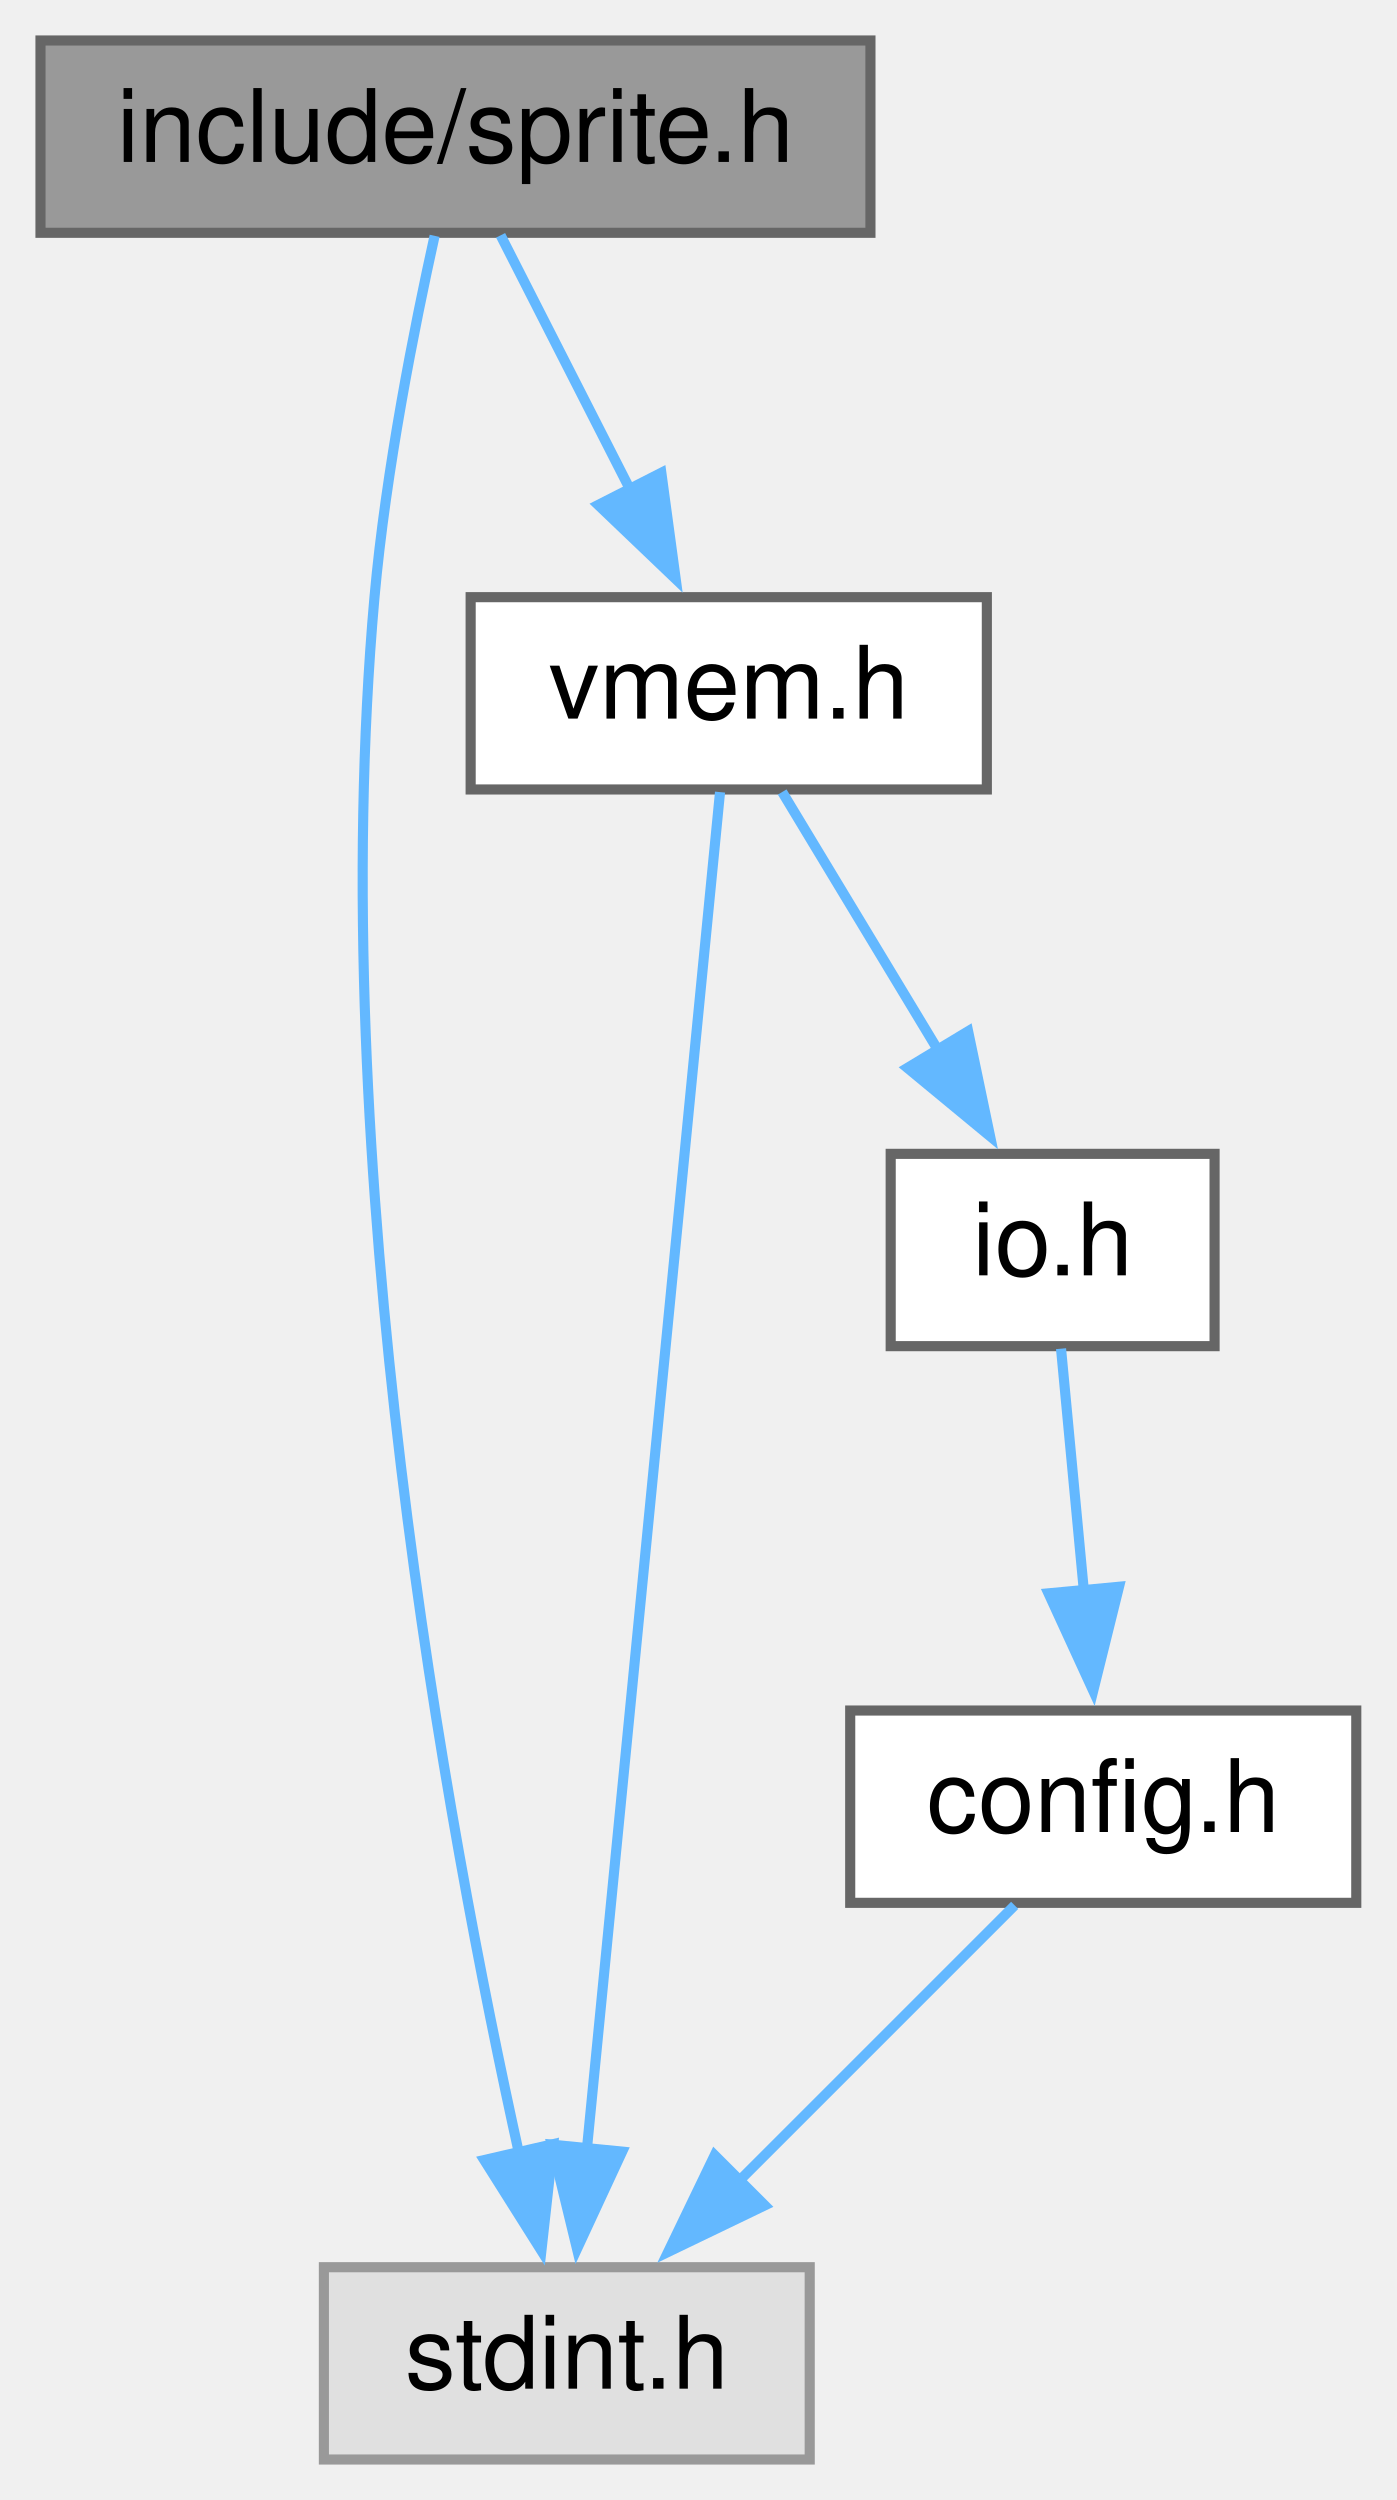
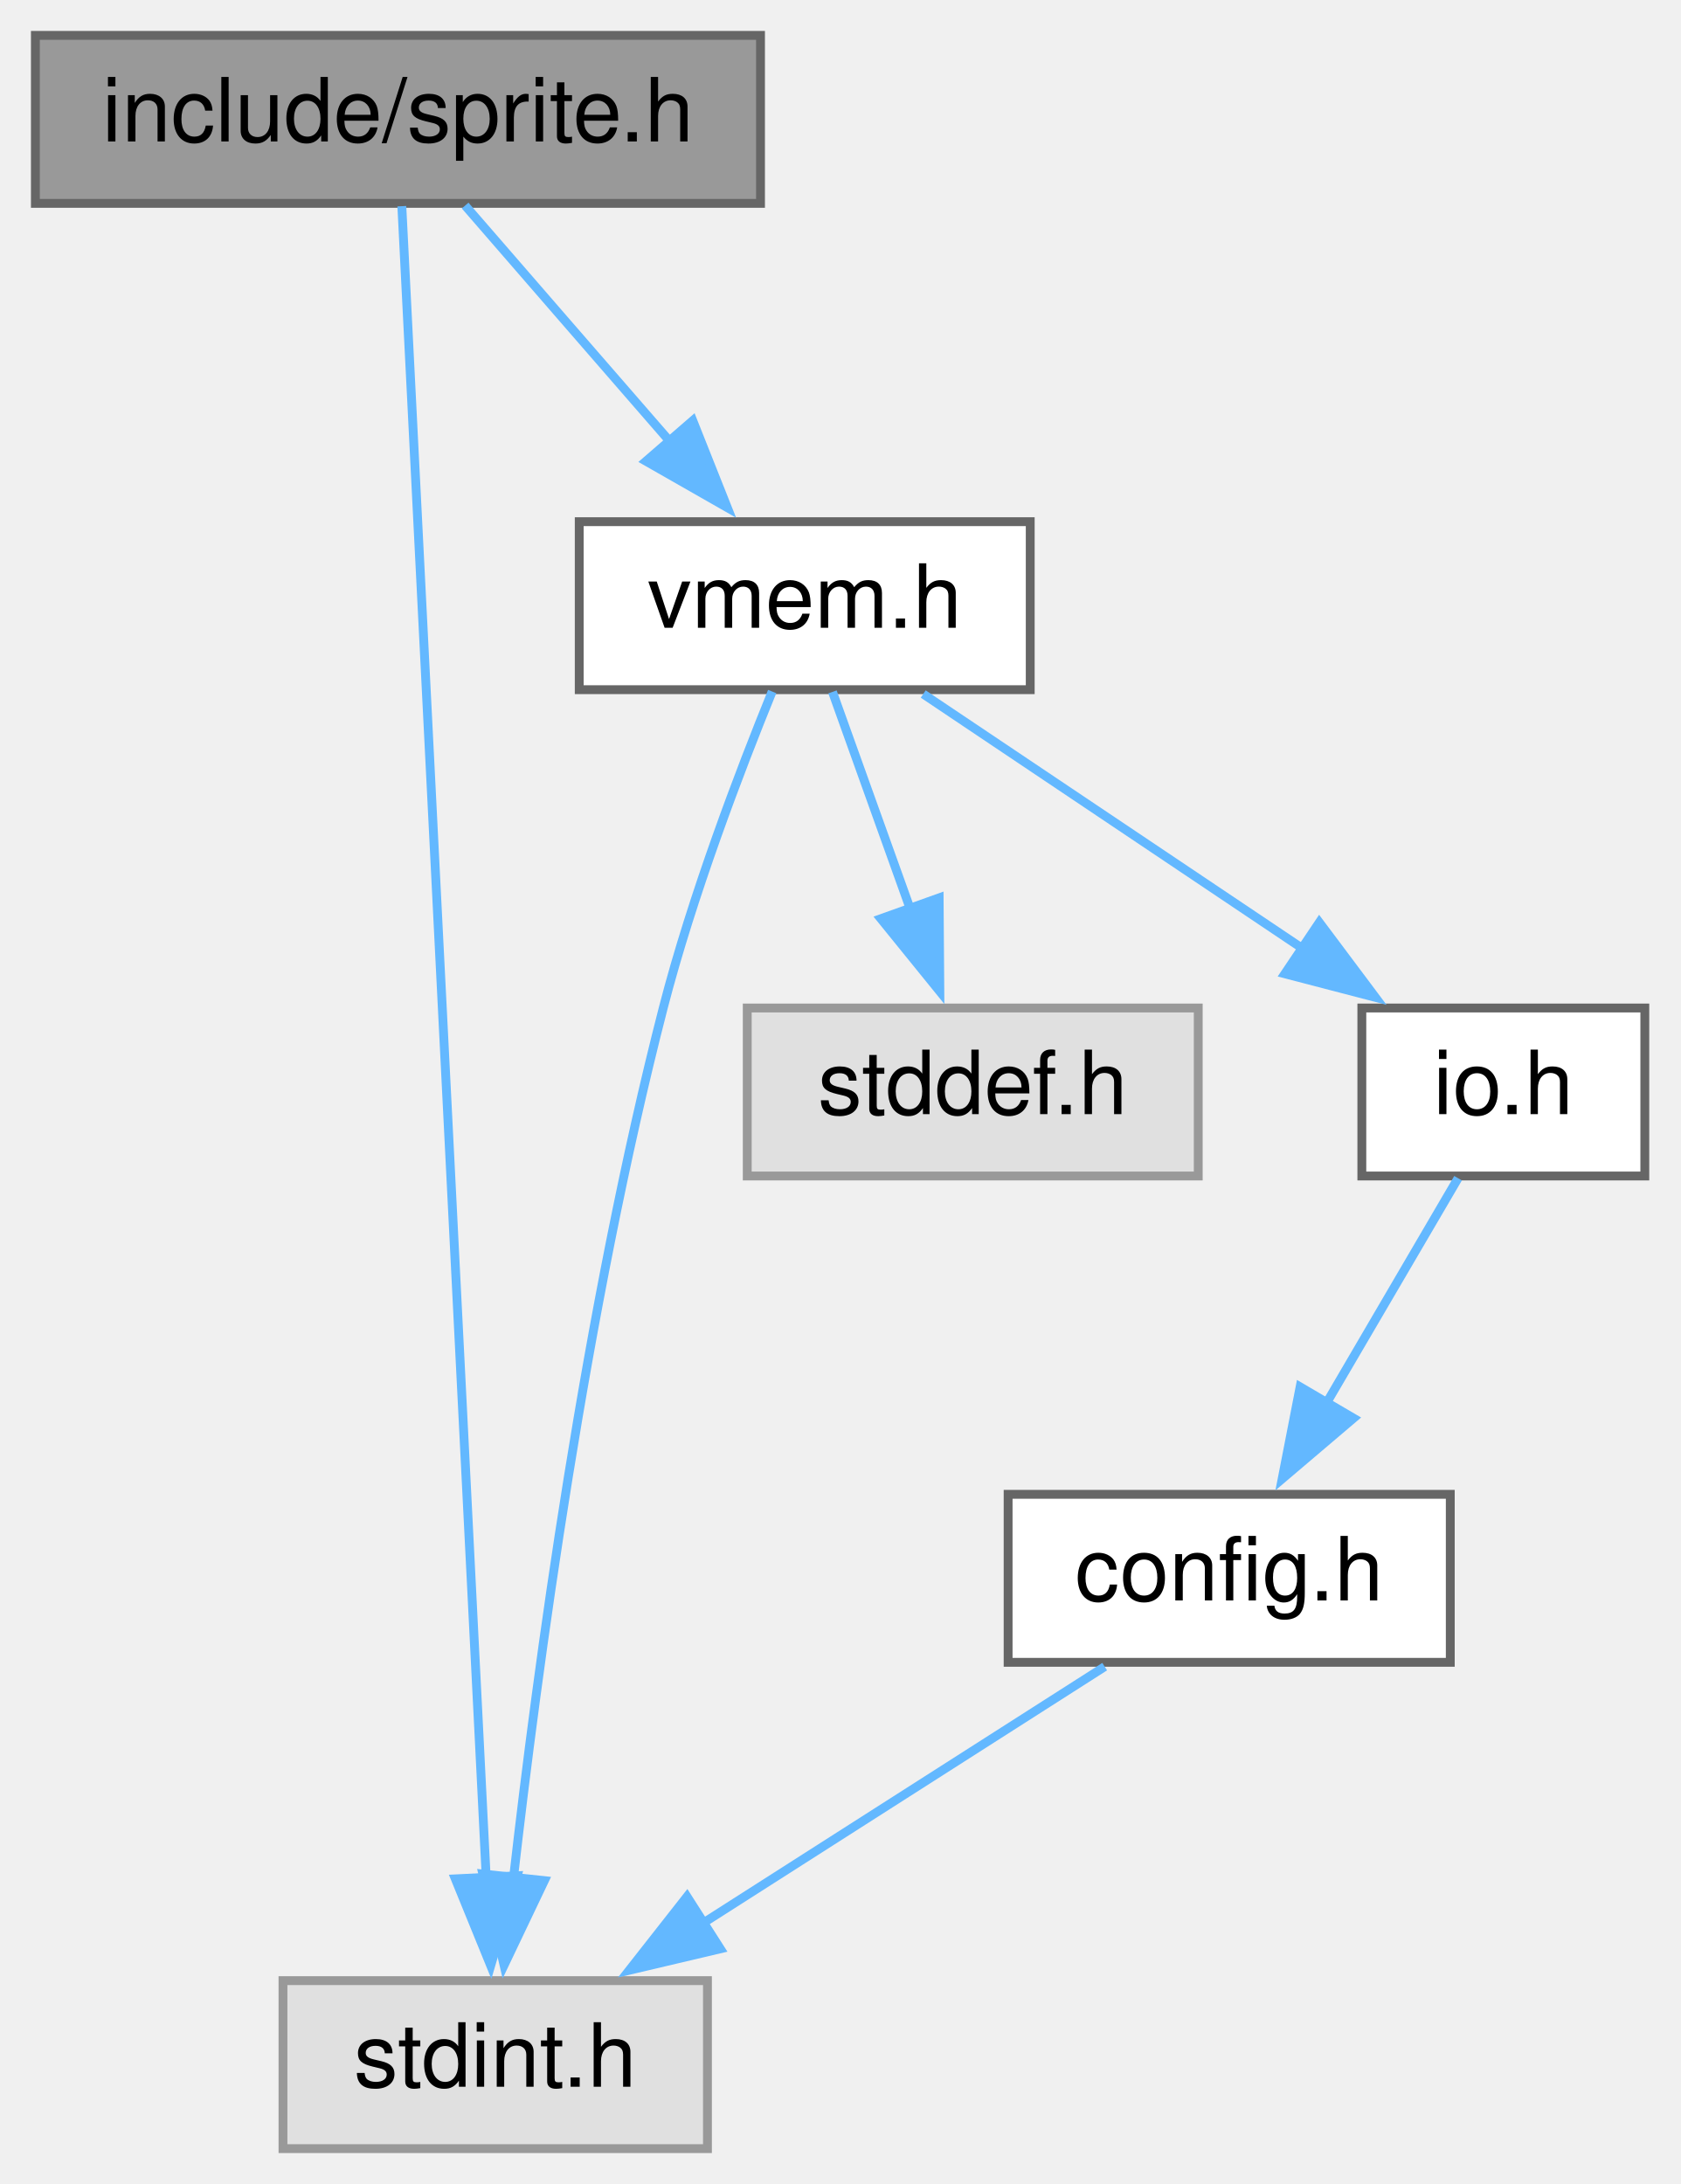
- <svg xmlns="http://www.w3.org/2000/svg" xmlns:xlink="http://www.w3.org/1999/xlink" width="138pt" height="247pt" viewBox="0.00 0.00 138.00 247.00">
+ <svg xmlns="http://www.w3.org/2000/svg" xmlns:xlink="http://www.w3.org/1999/xlink" width="190pt" height="247pt" viewBox="0.00 0.00 190.00 247.00">
  <g id="graph0" class="graph" transform="scale(1 1) rotate(0) translate(4 243)">
    <g id="node1" class="node">
      <g id="a_node1">
        <a xlink:title="Sprites.">
          <polygon fill="#999999" stroke="#666666" points="82,-239 0,-239 0,-220 82,-220 82,-239" />
          <text text-anchor="middle" x="41" y="-227" font-family="Helvetica,sans-Serif" font-size="10.00">include/sprite.h</text>
        </a>
      </g>
    </g>
    <g id="node2" class="node">
      <g id="a_node2">
        <a xlink:title=" ">
          <polygon fill="#e0e0e0" stroke="#999999" points="76,-19 28,-19 28,0 76,0 76,-19" />
          <text text-anchor="middle" x="52" y="-7" font-family="Helvetica,sans-Serif" font-size="10.00">stdint.h</text>
        </a>
      </g>
    </g>
    <g id="edge1" class="edge">
-       <path fill="none" stroke="#63b8ff" d="M38.94,-219.7C36.96,-210.77 34.12,-196.51 33,-184 28.01,-128.05 40.21,-62.14 47.32,-30.05" />
-       <polygon fill="#63b8ff" stroke="#63b8ff" points="50.66,-31.16 49.49,-20.63 43.84,-29.59 50.66,-31.16" />
+       <path fill="none" stroke="#63b8ff" d="M41.44,-219.68C43.07,-187.57 48.68,-76.33 50.99,-30.49" />
+       <polygon fill="#63b8ff" stroke="#63b8ff" points="54.48,-30.86 51.49,-20.7 47.49,-30.51 54.48,-30.86" />
    </g>
    <g id="node3" class="node">
      <g id="a_node3">
        <a xlink:href="vmem_8h.html" target="_top" xlink:title="Data types and functions for VRAM access.">
-           <polygon fill="white" stroke="#666666" points="93.5,-184 42.5,-184 42.5,-165 93.5,-165 93.5,-184" />
-           <text text-anchor="middle" x="68" y="-172" font-family="Helvetica,sans-Serif" font-size="10.00">vmem.h</text>
+           <polygon fill="white" stroke="#666666" points="112.5,-184 61.5,-184 61.5,-165 112.5,-165 112.5,-184" />
+           <text text-anchor="middle" x="87" y="-172" font-family="Helvetica,sans-Serif" font-size="10.00">vmem.h</text>
        </a>
      </g>
    </g>
    <g id="edge2" class="edge">
-       <path fill="none" stroke="#63b8ff" d="M45.46,-219.75C48.95,-212.88 53.95,-203.08 58.35,-194.45" />
-       <polygon fill="#63b8ff" stroke="#63b8ff" points="61.34,-196.29 62.76,-185.79 55.1,-193.11 61.34,-196.29" />
+       <path fill="none" stroke="#63b8ff" d="M48.6,-219.75C54.88,-212.5 64.01,-201.98 71.8,-193.02" />
+       <polygon fill="#63b8ff" stroke="#63b8ff" points="74.34,-195.43 78.25,-185.59 69.05,-190.84 74.34,-195.43" />
    </g>
    <g id="edge3" class="edge">
-       <path fill="none" stroke="#63b8ff" d="M67.14,-164.74C64.67,-139.53 57.48,-66.36 53.98,-30.62" />
-       <polygon fill="#63b8ff" stroke="#63b8ff" points="57.47,-30.42 53.01,-20.81 50.51,-31.11 57.47,-30.42" />
+       <path fill="none" stroke="#63b8ff" d="M83.32,-164.79C79.71,-155.92 74.28,-141.72 71,-129 62.23,-94.95 56.77,-54.3 54.06,-30.55" />
+       <polygon fill="#63b8ff" stroke="#63b8ff" points="57.56,-30.31 53,-20.74 50.6,-31.06 57.56,-30.31" />
    </g>
    <g id="node4" class="node">
      <g id="a_node4">
-         <a xlink:href="io_8h.html" target="_top" xlink:title="Definition of I/O ports.">
-           <polygon fill="white" stroke="#666666" points="116,-129 84,-129 84,-110 116,-110 116,-129" />
-           <text text-anchor="middle" x="100" y="-117" font-family="Helvetica,sans-Serif" font-size="10.00">io.h</text>
+         <a xlink:title=" ">
+           <polygon fill="#e0e0e0" stroke="#999999" points="131.5,-129 80.5,-129 80.5,-110 131.5,-110 131.5,-129" />
+           <text text-anchor="middle" x="106" y="-117" font-family="Helvetica,sans-Serif" font-size="10.00">stddef.h</text>
        </a>
      </g>
    </g>
    <g id="edge4" class="edge">
-       <path fill="none" stroke="#63b8ff" d="M73.28,-164.75C77.47,-157.81 83.48,-147.86 88.73,-139.16" />
-       <polygon fill="#63b8ff" stroke="#63b8ff" points="91.65,-141.11 93.82,-130.74 85.65,-137.49 91.65,-141.11" />
+       <path fill="none" stroke="#63b8ff" d="M90.14,-164.75C92.54,-158.04 95.96,-148.52 99,-140.02" />
+       <polygon fill="#63b8ff" stroke="#63b8ff" points="102.2,-141.46 102.28,-130.87 95.61,-139.1 102.2,-141.46" />
    </g>
    <g id="node5" class="node">
      <g id="a_node5">
-         <a xlink:href="config_8h.html" target="_top" xlink:title="Hack for C Compiler portability.">
-           <polygon fill="white" stroke="#666666" points="130,-74 80,-74 80,-55 130,-55 130,-74" />
-           <text text-anchor="middle" x="105" y="-62" font-family="Helvetica,sans-Serif" font-size="10.00">config.h</text>
+         <a xlink:href="io_8h.html" target="_top" xlink:title="Definition of I/O ports.">
+           <polygon fill="white" stroke="#666666" points="182,-129 150,-129 150,-110 182,-110 182,-129" />
+           <text text-anchor="middle" x="166" y="-117" font-family="Helvetica,sans-Serif" font-size="10.00">io.h</text>
        </a>
      </g>
    </g>
    <g id="edge5" class="edge">
-       <path fill="none" stroke="#63b8ff" d="M100.83,-109.75C101.44,-103.27 102.3,-94.16 103.08,-85.9" />
-       <polygon fill="#63b8ff" stroke="#63b8ff" points="106.56,-86.23 104.01,-75.95 99.59,-85.58 106.56,-86.23" />
+       <path fill="none" stroke="#63b8ff" d="M100.4,-164.51C112.16,-156.62 129.51,-144.98 143.41,-135.65" />
+       <polygon fill="#63b8ff" stroke="#63b8ff" points="145.19,-138.68 151.54,-130.2 141.29,-132.87 145.19,-138.68" />
+     </g>
+     <g id="node6" class="node">
+       <g id="a_node6">
+         <a xlink:href="config_8h.html" target="_top" xlink:title="Hack for C Compiler portability.">
+           <polygon fill="white" stroke="#666666" points="160,-74 110,-74 110,-55 160,-55 160,-74" />
+           <text text-anchor="middle" x="135" y="-62" font-family="Helvetica,sans-Serif" font-size="10.00">config.h</text>
+         </a>
+       </g>
    </g>
    <g id="edge6" class="edge">
-       <path fill="none" stroke="#63b8ff" d="M96.25,-54.75C88.85,-47.35 78.04,-36.54 68.95,-27.45" />
-       <polygon fill="#63b8ff" stroke="#63b8ff" points="71.56,-25.11 62.01,-20.51 66.61,-30.06 71.56,-25.11" />
+       <path fill="none" stroke="#63b8ff" d="M160.88,-109.75C156.82,-102.81 151.01,-92.86 145.91,-84.16" />
+       <polygon fill="#63b8ff" stroke="#63b8ff" points="149.06,-82.61 140.99,-75.75 143.02,-86.15 149.06,-82.61" />
+     </g>
+     <g id="edge7" class="edge">
+       <path fill="none" stroke="#63b8ff" d="M120.92,-54.51C108.44,-46.54 89.98,-34.75 75.31,-25.38" />
+       <polygon fill="#63b8ff" stroke="#63b8ff" points="77.46,-22.6 67.15,-20.17 73.69,-28.5 77.46,-22.6" />
    </g>
  </g>
</svg>
